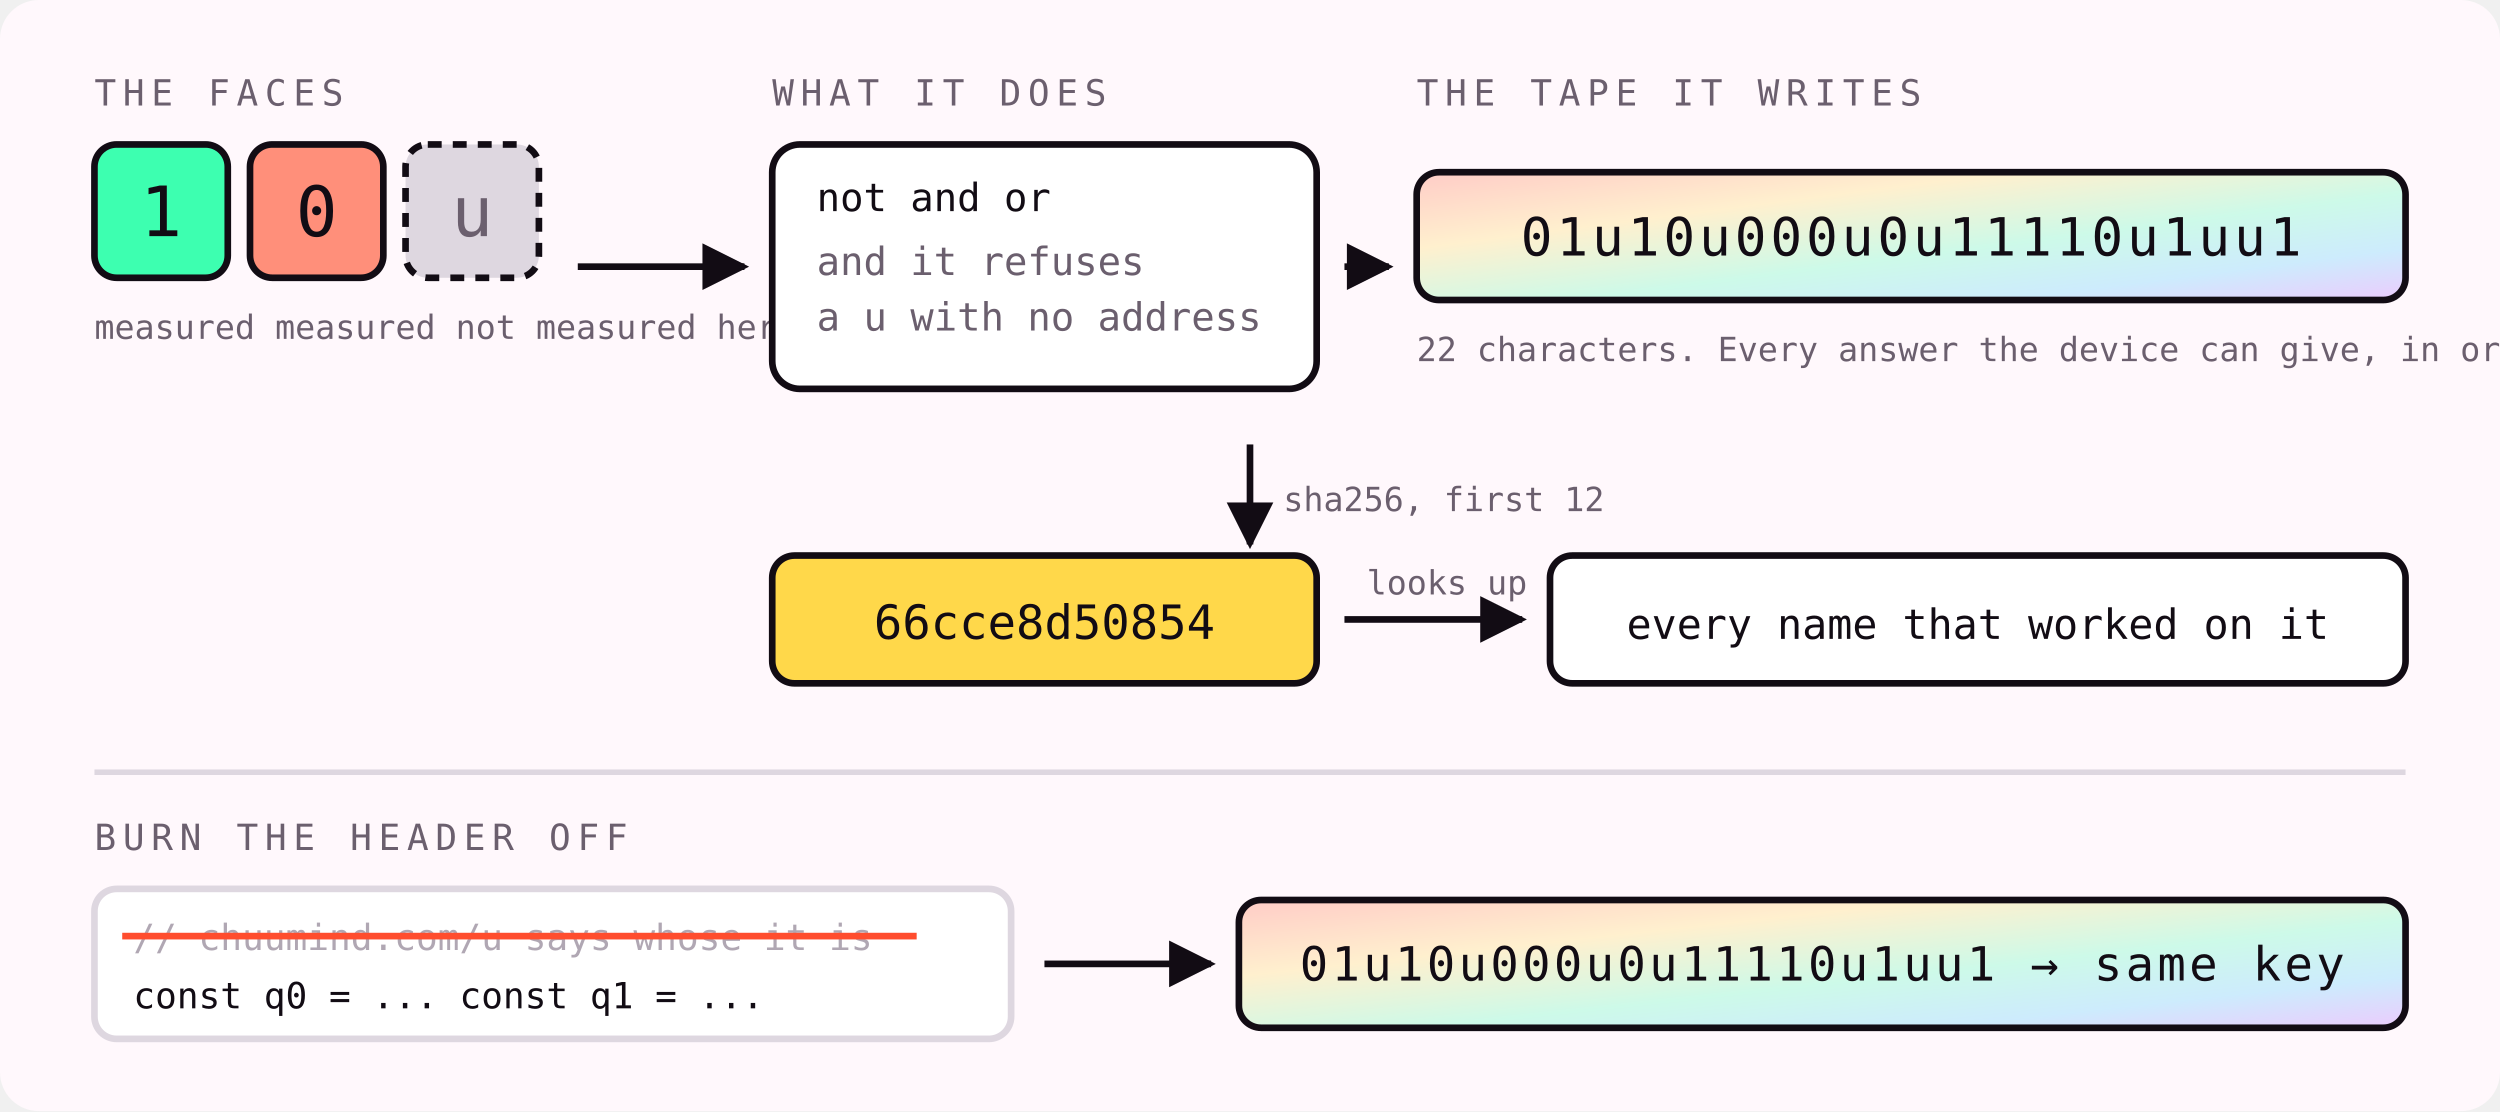
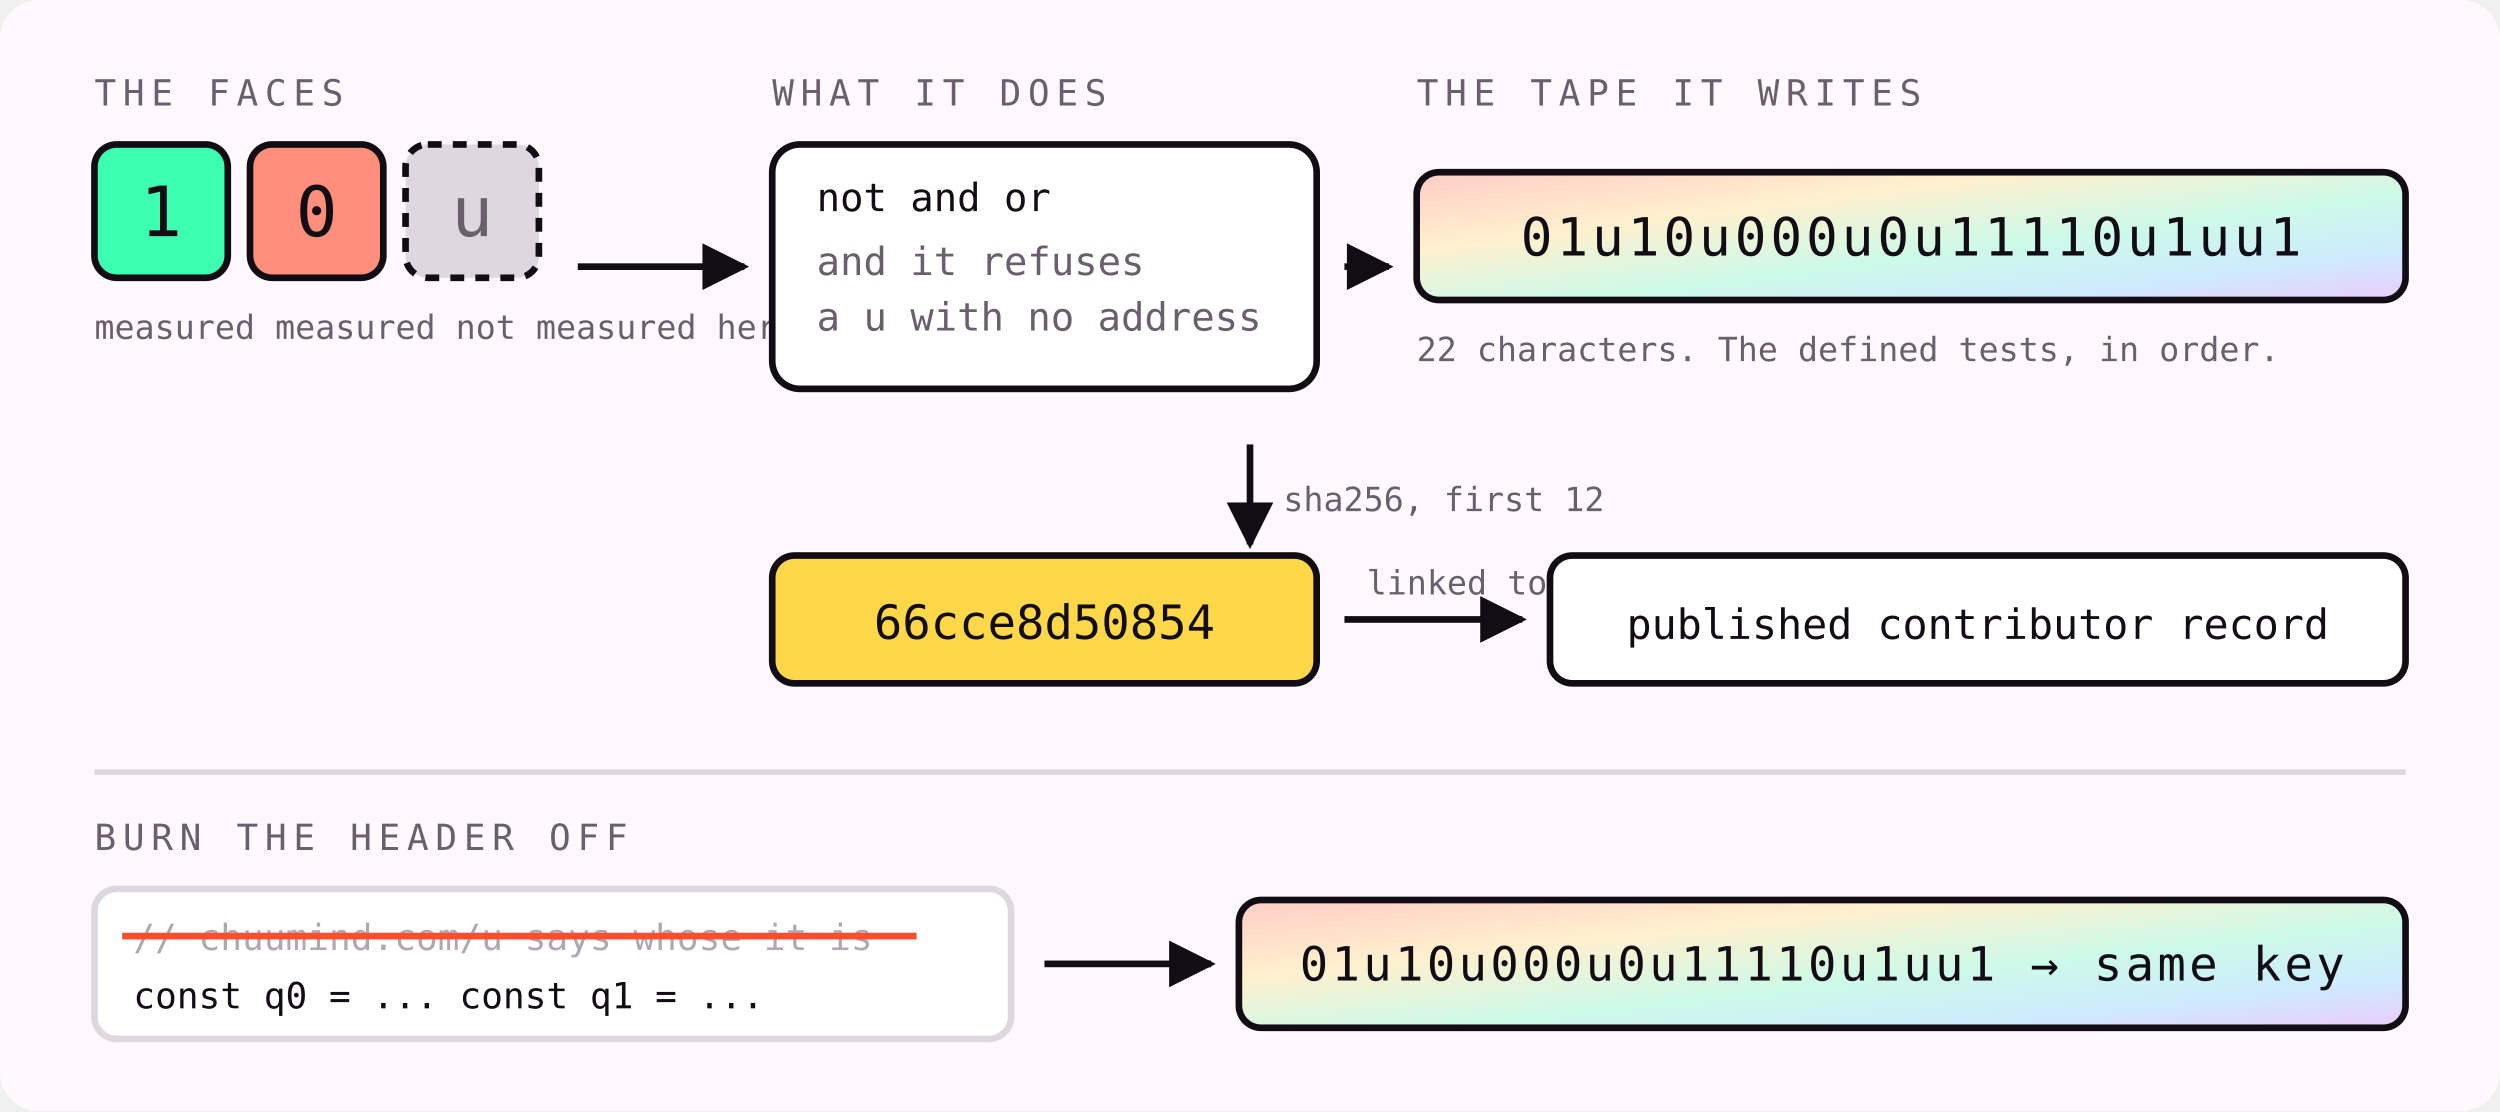
- <svg xmlns="http://www.w3.org/2000/svg" viewBox="0 0 900 400" width="900" height="400" role="img" aria-label="How the fingerprint grows back. Three faces, 1, 0 and a greyed u, feed the four functions not, and, or and the refusal of a bare u. Running them writes a 22 character tape, 01u10u000u0u11110u1uu1. Hashing the tape gives the key 66cce8d50854, and the key looks up the list of names. Below, a copy with its header burned off and its functions renamed to q0 and q1 still writes the same tape, so the same key still finds the same names.">
+ <svg xmlns="http://www.w3.org/2000/svg" viewBox="0 0 900 400" width="900" height="400" role="img" aria-label="How the fingerprint grows back. Three faces, 1, 0 and a greyed u, feed the four functions not, and, or and the refusal of a bare u. Running them writes a 22 character tape, 01u10u000u0u11110u1uu1. Hashing the tape gives the key 66cce8d50854, and the key linked to the list of names. Below, a copy with its header burned off and its functions renamed to q0 and q1 still writes the same tape, so the observed tests retain the same key; authorship is not established.">
  <defs>
    <marker id="a" viewBox="0 0 10 10" refX="9" refY="5" markerWidth="7" markerHeight="7" orient="auto-start-reverse">
      <path d="M0 0 10 5 0 10z" fill="#120c14" />
    </marker>
    <linearGradient id="roof" x1="0" y1="0" x2="1" y2="1">
      <stop offset="0" stop-color="#ff4d2e" />
      <stop offset=".3" stop-color="#ffd84a" />
      <stop offset=".58" stop-color="#3dffb0" />
      <stop offset=".8" stop-color="#3ec6ff" />
      <stop offset="1" stop-color="#b44cff" />
    </linearGradient>
  </defs>
  <rect width="900" height="400" rx="14" fill="#fff8fc" />
  <g font-family="ui-monospace,SFMono-Regular,Consolas,monospace" fill="#120c14">
    <text x="34" y="38" font-size="13" letter-spacing="2.4" fill="#6b5f6e">THE FACES</text>
    <g stroke="#120c14" stroke-width="2.4">
      <rect x="34" y="52" width="48" height="48" rx="8" fill="#3dffb0" />
      <rect x="90" y="52" width="48" height="48" rx="8" fill="#ff8f7a" />
      <rect x="146" y="52" width="48" height="48" rx="8" fill="#ded7e0" stroke-dasharray="5 4" />
    </g>
    <g font-size="25" text-anchor="middle">
      <text x="58" y="85">1</text>
      <text x="114" y="85">0</text>
      <text x="170" y="85" fill="#6b5f6e">u</text>
    </g>
    <text x="34" y="122" font-size="12" fill="#6b5f6e">measured   measured   not measured here</text>
    <text x="278" y="38" font-size="13" letter-spacing="2.4" fill="#6b5f6e">WHAT IT DOES</text>
    <rect x="278" y="52" width="196" height="88" rx="10" fill="#fff" stroke="#120c14" stroke-width="2.4" />
    <g font-size="14">
      <text x="294" y="76">not   and   or</text>
      <text x="294" y="99" fill="#6b5f6e">and it refuses</text>
      <text x="294" y="119" fill="#6b5f6e">a u with no address</text>
    </g>
    <line x1="208" y1="96" x2="268" y2="96" stroke="#120c14" stroke-width="2.4" marker-end="url(#a)" />
    <text x="510" y="38" font-size="13" letter-spacing="2.4" fill="#6b5f6e">THE TAPE IT WRITES</text>
    <rect x="510" y="62" width="356" height="46" rx="8" fill="url(#roof)" opacity=".26" />
    <rect x="510" y="62" width="356" height="46" rx="8" fill="none" stroke="#120c14" stroke-width="2.4" />
    <text x="688" y="92" font-size="19" text-anchor="middle" letter-spacing="1.4">01u10u000u0u11110u1uu1</text>
-     <text x="510" y="130" font-size="12" fill="#6b5f6e">22 characters. Every answer the device can give, in order.</text>
+     <text x="510" y="130" font-size="12" fill="#6b5f6e">22 characters. The defined tests, in order.</text>
    <line x1="484" y1="96" x2="500" y2="96" stroke="#120c14" stroke-width="2.4" marker-end="url(#a)" />
    <line x1="450" y1="160" x2="450" y2="196" stroke="#120c14" stroke-width="2.4" marker-end="url(#a)" />
    <text x="462" y="184" font-size="12" fill="#6b5f6e">sha256, first 12</text>
    <rect x="278" y="200" width="196" height="46" rx="8" fill="#ffd84a" stroke="#120c14" stroke-width="2.4" />
    <text x="376" y="230" font-size="17" text-anchor="middle">66cce8d50854</text>
    <line x1="484" y1="223" x2="548" y2="223" stroke="#120c14" stroke-width="2.4" marker-end="url(#a)" />
-     <text x="492" y="214" font-size="12" fill="#6b5f6e">looks up</text>
+     <text x="492" y="214" font-size="12" fill="#6b5f6e">linked to</text>
    <rect x="558" y="200" width="308" height="46" rx="8" fill="#fff" stroke="#120c14" stroke-width="2.4" />
-     <text x="712" y="230" font-size="15" text-anchor="middle">every name that worked on it</text>
+     <text x="712" y="230" font-size="15" text-anchor="middle">published contributor record</text>
    <line x1="34" y1="278" x2="866" y2="278" stroke="#ded7e0" stroke-width="2" />
    <text x="34" y="306" font-size="13" letter-spacing="2.4" fill="#6b5f6e">BURN THE HEADER OFF</text>
    <rect x="34" y="320" width="330" height="54" rx="8" fill="#fff" stroke="#ded7e0" stroke-width="2.4" />
    <text x="48" y="342" font-size="13" fill="#b0a7b3">// chuumind.com/u says whose it is</text>
    <line x1="44" y1="337" x2="330" y2="337" stroke="#ff4d2e" stroke-width="2.4" />
    <text x="48" y="363" font-size="13">const q0 = ... const q1 = ...</text>
    <line x1="376" y1="347" x2="436" y2="347" stroke="#120c14" stroke-width="2.4" marker-end="url(#a)" />
    <rect x="446" y="324" width="420" height="46" rx="8" fill="url(#roof)" opacity=".26" />
    <rect x="446" y="324" width="420" height="46" rx="8" fill="none" stroke="#120c14" stroke-width="2.4" />
    <text x="656" y="353" font-size="17" text-anchor="middle" letter-spacing="1.2">01u10u000u0u11110u1uu1 → same key</text>
  </g>
</svg>
